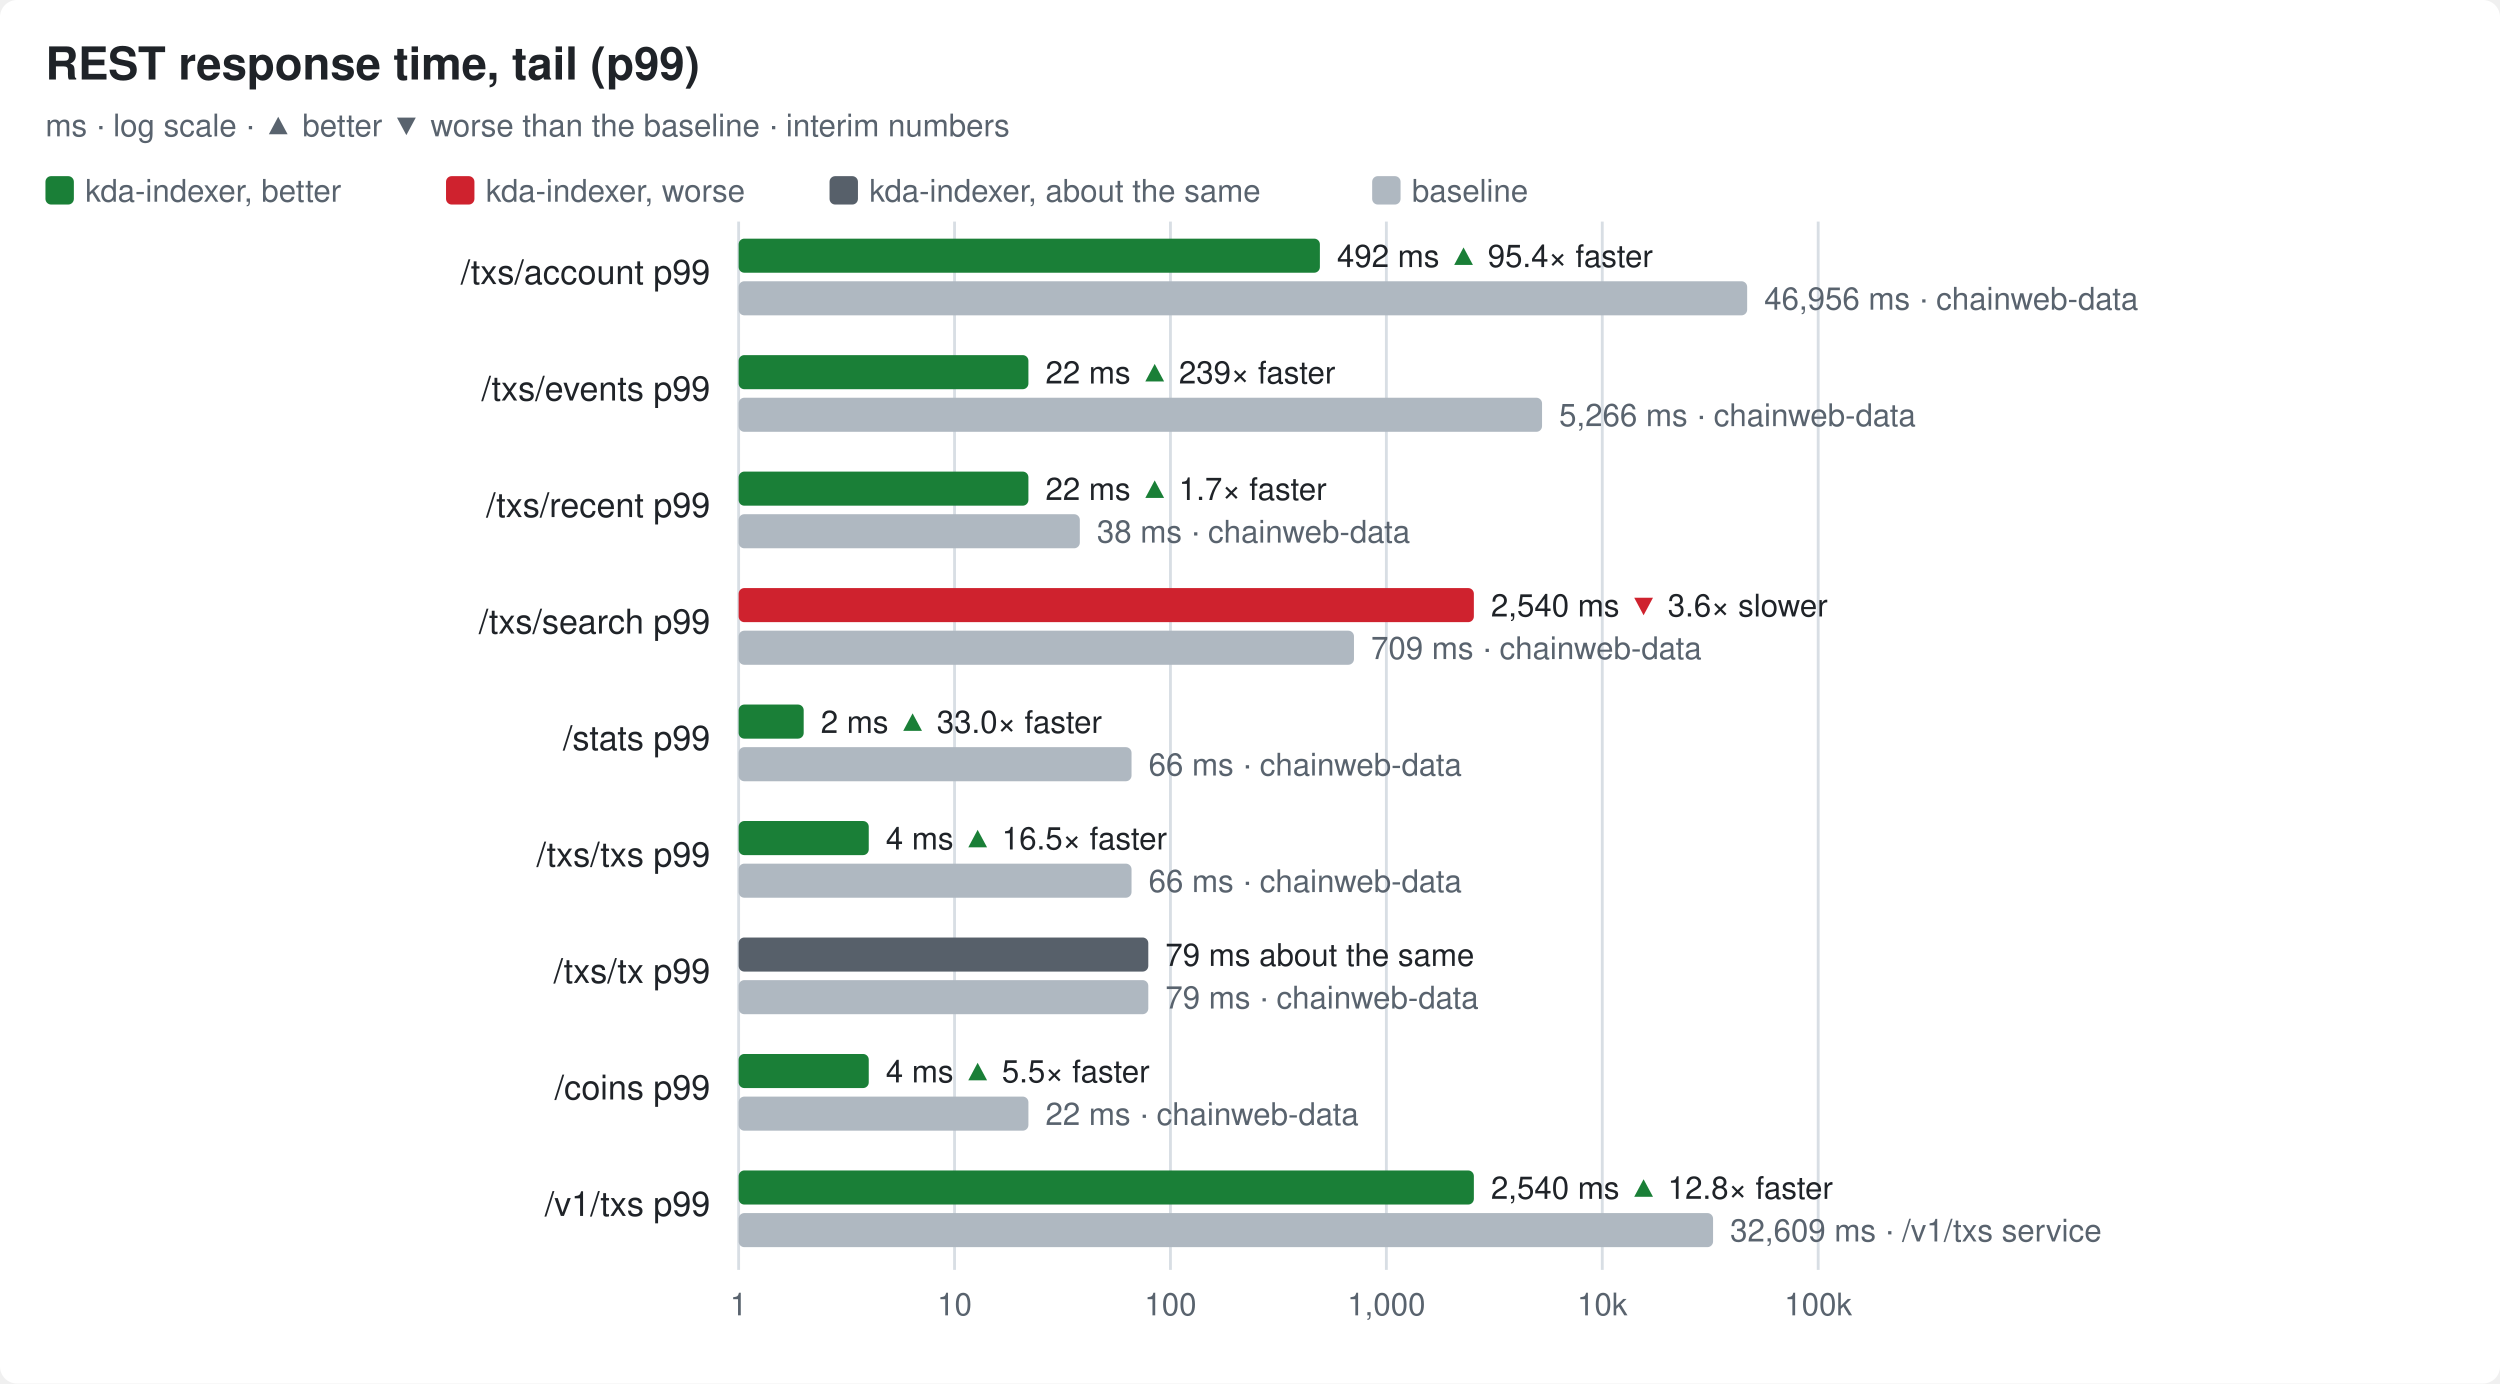
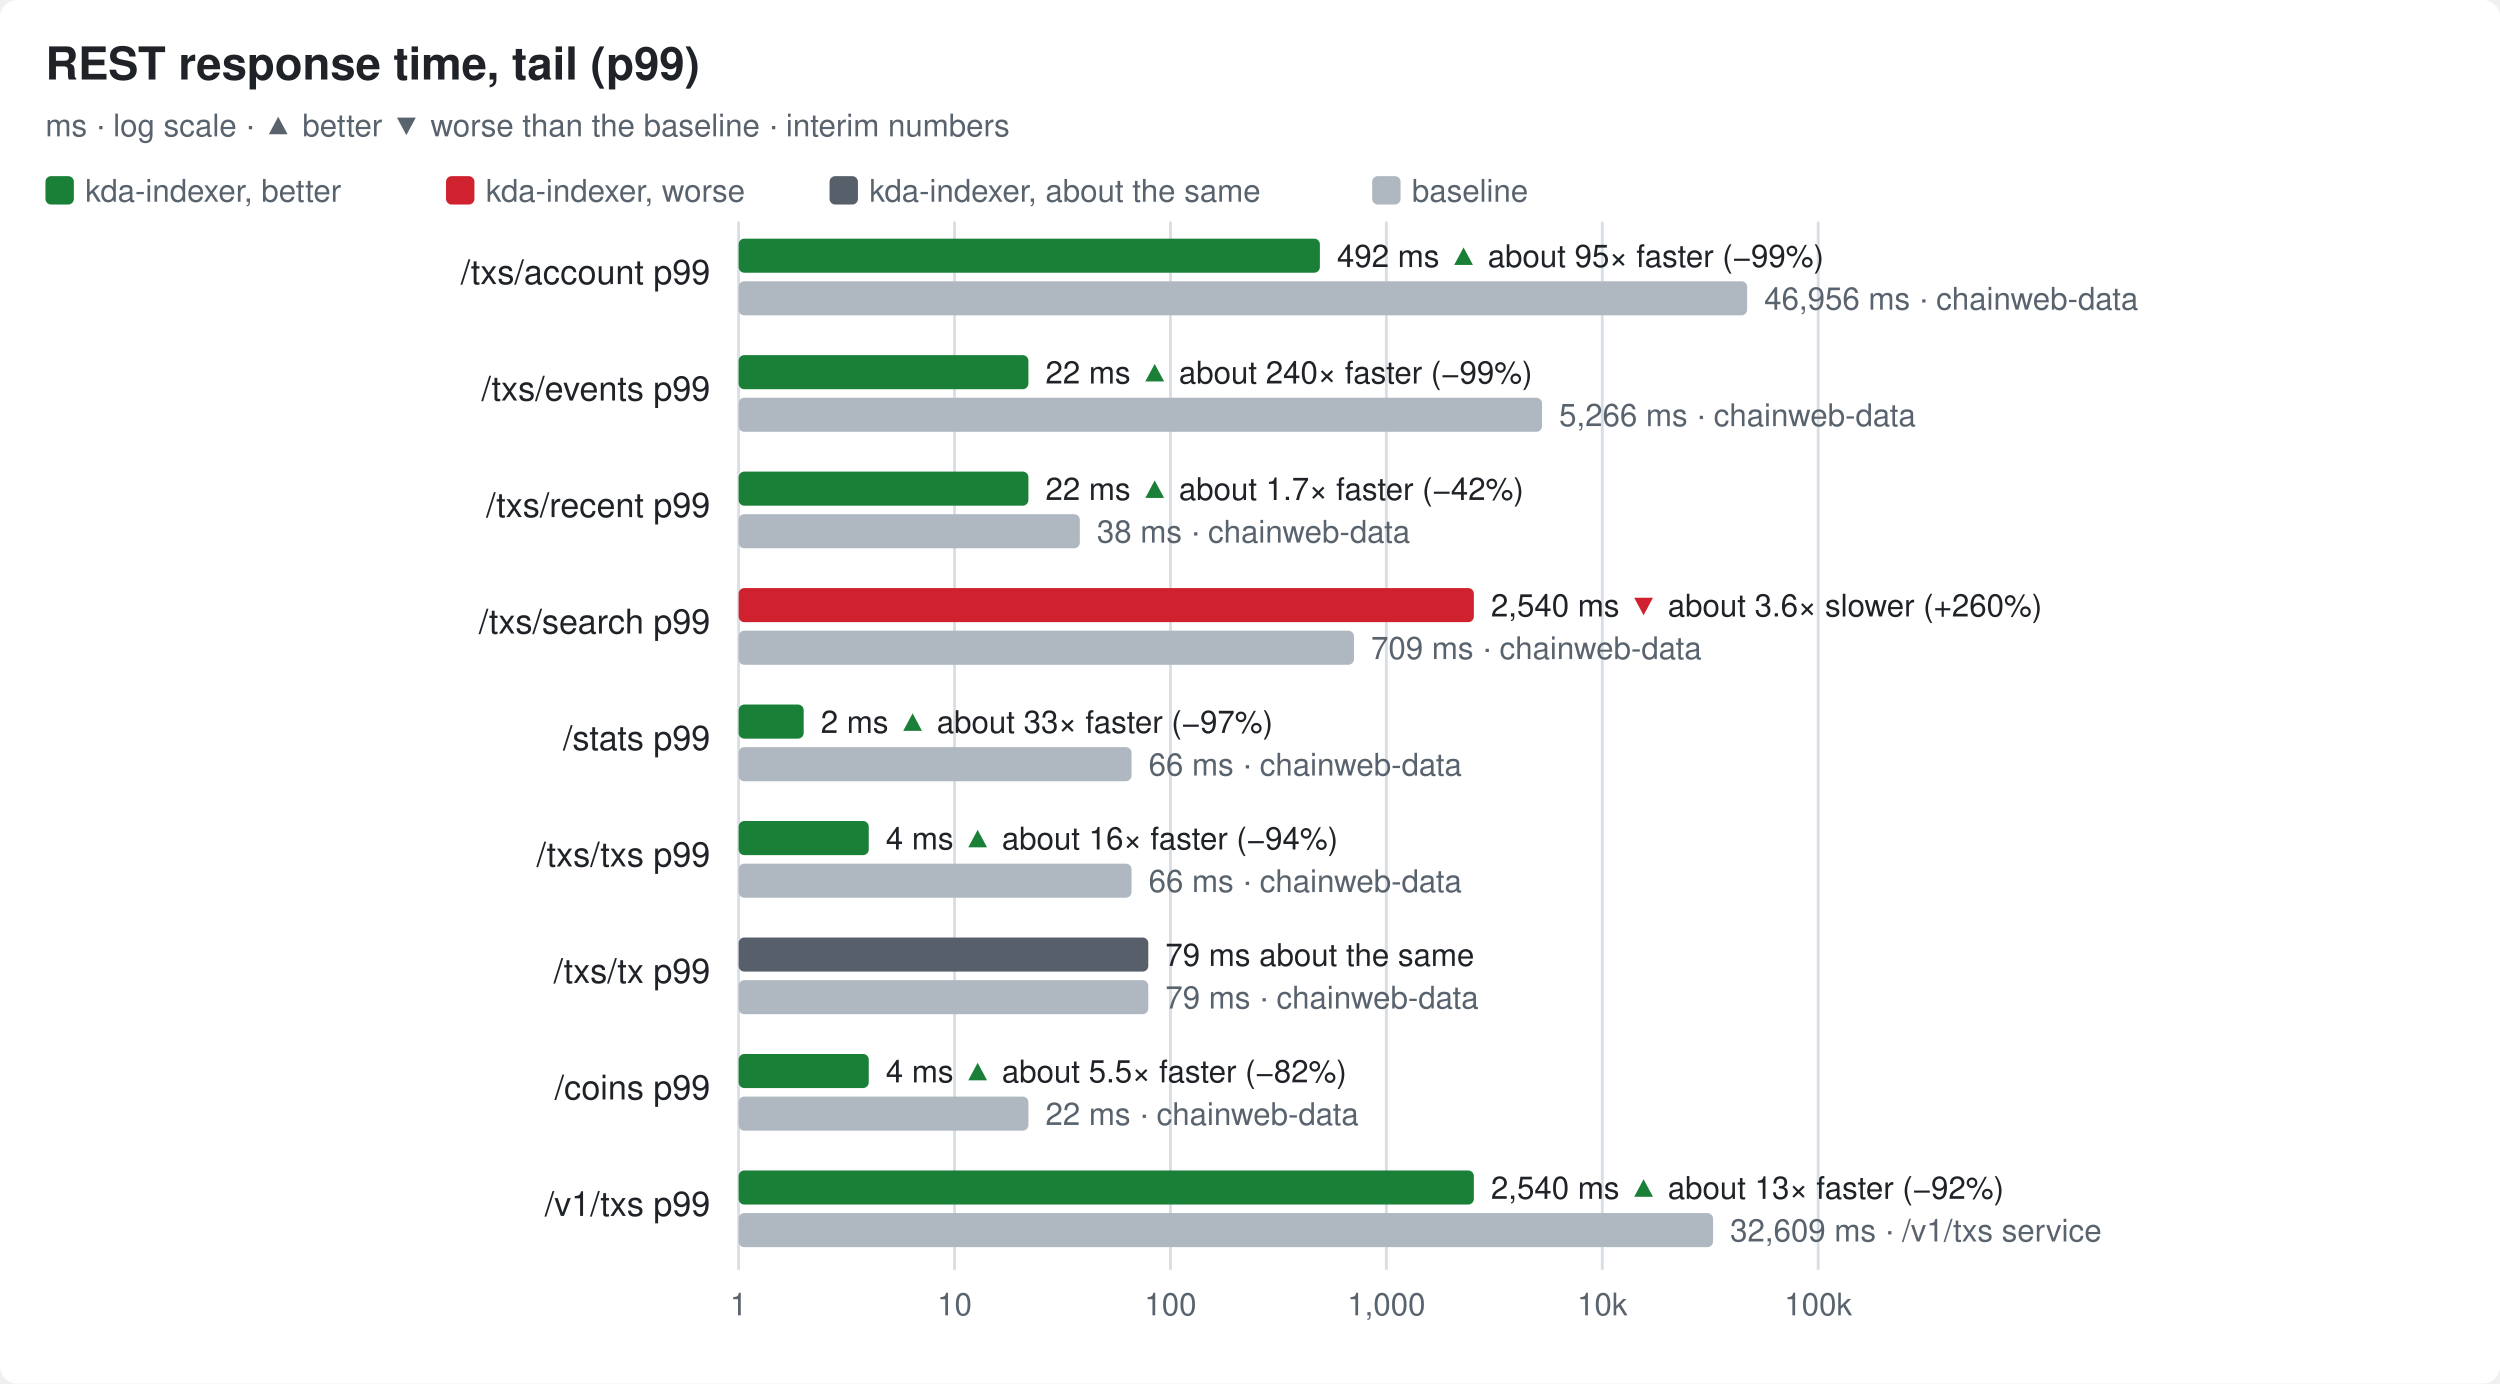
<svg xmlns="http://www.w3.org/2000/svg" width="880" height="487" viewBox="0 0 880 487" role="img" aria-labelledby="latency-rest-p99-t latency-rest-p99-d">
  <style>
svg{font-family:-apple-system,BlinkMacSystemFont,"Segoe UI",Helvetica,Arial,sans-serif}
.bg{fill:#ffffff}
.title{fill:#1f2328;font-size:16px;font-weight:600}
.sub,.tick,.muted{fill:#59636e;font-size:11px}
.label{fill:#1f2328;font-size:12px}
.val{fill:#1f2328;font-size:11px}
.grid{stroke:#d8dee4;stroke-width:1}
.ours.better{fill:#1a7f37}
.ours.worse{fill:#cf222e}
.ours.same,.ours.none{fill:#57606a}
.base{fill:#afb8c1}
.up{fill:#1a7f37}
.down{fill:#cf222e}
@media (prefers-color-scheme: dark){
.bg{fill:#0d1117}
.title,.label,.val{fill:#e6edf3}
.sub,.tick,.muted{fill:#9198a1}
.grid{stroke:#30363d}
.ours.better{fill:#3fb950}
.ours.worse{fill:#f85149}
.ours.same,.ours.none{fill:#9198a1}
.base{fill:#484f58}
.up{fill:#3fb950}
.down{fill:#f85149}
}
</style>
  <rect class="bg" x="0" y="0" width="880" height="487" rx="6" />
  <text class="title" x="16" y="28">REST response time, tail (p99)</text>
  <text class="sub" x="16" y="48">ms · log scale · ▲ better ▼ worse than the baseline · interim numbers</text>
  <rect class="ours better" x="16" y="62" width="10" height="10" rx="2" />
  <text class="muted" x="30" y="71">kda-indexer, better</text>
  <rect class="ours worse" x="157" y="62" width="10" height="10" rx="2" />
  <text class="muted" x="171" y="71">kda-indexer, worse</text>
  <rect class="ours same" x="292" y="62" width="10" height="10" rx="2" />
  <text class="muted" x="306" y="71">kda-indexer, about the same</text>
  <rect class="base" x="483" y="62" width="10" height="10" rx="2" />
  <text class="muted" x="497" y="71">baseline</text>
  <g class="axis log">
    <line class="grid" x1="260.0" y1="78" x2="260.0" y2="447" />
    <text class="tick" x="260.0" y="463" text-anchor="middle">1</text>
    <line class="grid" x1="336.0" y1="78" x2="336.0" y2="447" />
    <text class="tick" x="336.0" y="463" text-anchor="middle">10</text>
    <line class="grid" x1="412.0" y1="78" x2="412.0" y2="447" />
    <text class="tick" x="412.0" y="463" text-anchor="middle">100</text>
    <line class="grid" x1="488.0" y1="78" x2="488.0" y2="447" />
    <text class="tick" x="488.0" y="463" text-anchor="middle">1,000</text>
    <line class="grid" x1="564.0" y1="78" x2="564.0" y2="447" />
    <text class="tick" x="564.0" y="463" text-anchor="middle">10k</text>
    <line class="grid" x1="640.0" y1="78" x2="640.0" y2="447" />
    <text class="tick" x="640.0" y="463" text-anchor="middle">100k</text>
  </g>
  <g class="metric" id="lat-rest-account-p99">
    <text class="label" x="250" y="100" text-anchor="end">/txs/account p99</text>
    <rect class="ours better" x="260" y="84" width="204.6" height="12" rx="2" />
    <text class="val" x="470.6" y="94">492 ms
 <tspan class="up">▲</tspan>
-  95.4× faster
+  about 95× faster (−99%)
</text>
    <rect class="base" x="260" y="99" width="355.0" height="12" rx="2" />
    <text class="muted" x="621.0" y="109">46,956 ms · chainweb-data</text>
  </g>
  <g class="metric" id="lat-rest-events-p99">
    <text class="label" x="250" y="141" text-anchor="end">/txs/events p99</text>
    <rect class="ours better" x="260" y="125" width="102.0" height="12" rx="2" />
    <text class="val" x="368.0" y="135">22 ms
 <tspan class="up">▲</tspan>
-  239× faster
+  about 240× faster (−99%)
</text>
    <rect class="base" x="260" y="140" width="282.8" height="12" rx="2" />
    <text class="muted" x="548.8" y="150">5,266 ms · chainweb-data</text>
  </g>
  <g class="metric" id="lat-rest-recent-p99">
    <text class="label" x="250" y="182" text-anchor="end">/txs/recent p99</text>
    <rect class="ours better" x="260" y="166" width="102.0" height="12" rx="2" />
    <text class="val" x="368.0" y="176">22 ms
 <tspan class="up">▲</tspan>
-  1.7× faster
+  about 1.7× faster (−42%)
</text>
    <rect class="base" x="260" y="181" width="120.1" height="12" rx="2" />
    <text class="muted" x="386.1" y="191">38 ms · chainweb-data</text>
  </g>
  <g class="metric" id="lat-rest-search-p99">
    <text class="label" x="250" y="223" text-anchor="end">/txs/search p99</text>
    <rect class="ours worse" x="260" y="207" width="258.8" height="12" rx="2" />
    <text class="val" x="524.8" y="217">2,540 ms
 <tspan class="down">▼</tspan>
-  3.6× slower
+  about 3.6× slower (+260%)
</text>
    <rect class="base" x="260" y="222" width="216.6" height="12" rx="2" />
    <text class="muted" x="482.6" y="232">709 ms · chainweb-data</text>
  </g>
  <g class="metric" id="lat-rest-stats-p99">
    <text class="label" x="250" y="264" text-anchor="end">/stats p99</text>
    <rect class="ours better" x="260" y="248" width="22.9" height="12" rx="2" />
    <text class="val" x="288.9" y="258">2 ms
 <tspan class="up">▲</tspan>
-  33.0× faster
+  about 33× faster (−97%)
</text>
    <rect class="base" x="260" y="263" width="138.3" height="12" rx="2" />
    <text class="muted" x="404.3" y="273">66 ms · chainweb-data</text>
  </g>
  <g class="metric" id="lat-rest-txs-p99">
    <text class="label" x="250" y="305" text-anchor="end">/txs/txs p99</text>
    <rect class="ours better" x="260" y="289" width="45.8" height="12" rx="2" />
    <text class="val" x="311.8" y="299">4 ms
 <tspan class="up">▲</tspan>
-  16.5× faster
+  about 16× faster (−94%)
</text>
    <rect class="base" x="260" y="304" width="138.3" height="12" rx="2" />
    <text class="muted" x="404.3" y="314">66 ms · chainweb-data</text>
  </g>
  <g class="metric" id="lat-rest-tx-p99">
    <text class="label" x="250" y="346" text-anchor="end">/txs/tx p99</text>
    <rect class="ours same" x="260" y="330" width="144.2" height="12" rx="2" />
    <text class="val" x="410.2" y="340">79 ms
 about the same
</text>
    <rect class="base" x="260" y="345" width="144.2" height="12" rx="2" />
    <text class="muted" x="410.2" y="355">79 ms · chainweb-data</text>
  </g>
  <g class="metric" id="lat-rest-coins-p99">
    <text class="label" x="250" y="387" text-anchor="end">/coins p99</text>
    <rect class="ours better" x="260" y="371" width="45.8" height="12" rx="2" />
    <text class="val" x="311.8" y="381">4 ms
 <tspan class="up">▲</tspan>
-  5.5× faster
+  about 5.5× faster (−82%)
</text>
    <rect class="base" x="260" y="386" width="102.0" height="12" rx="2" />
    <text class="muted" x="368.0" y="396">22 ms · chainweb-data</text>
  </g>
  <g class="metric" id="lat-rest-v1txs-p99">
    <text class="label" x="250" y="428" text-anchor="end">/v1/txs p99</text>
    <rect class="ours better" x="260" y="412" width="258.8" height="12" rx="2" />
    <text class="val" x="524.8" y="422">2,540 ms
 <tspan class="up">▲</tspan>
-  12.8× faster
+  about 13× faster (−92%)
</text>
    <rect class="base" x="260" y="427" width="343.0" height="12" rx="2" />
    <text class="muted" x="609.0" y="437">32,609 ms · /v1/txs service</text>
  </g>
</svg>
